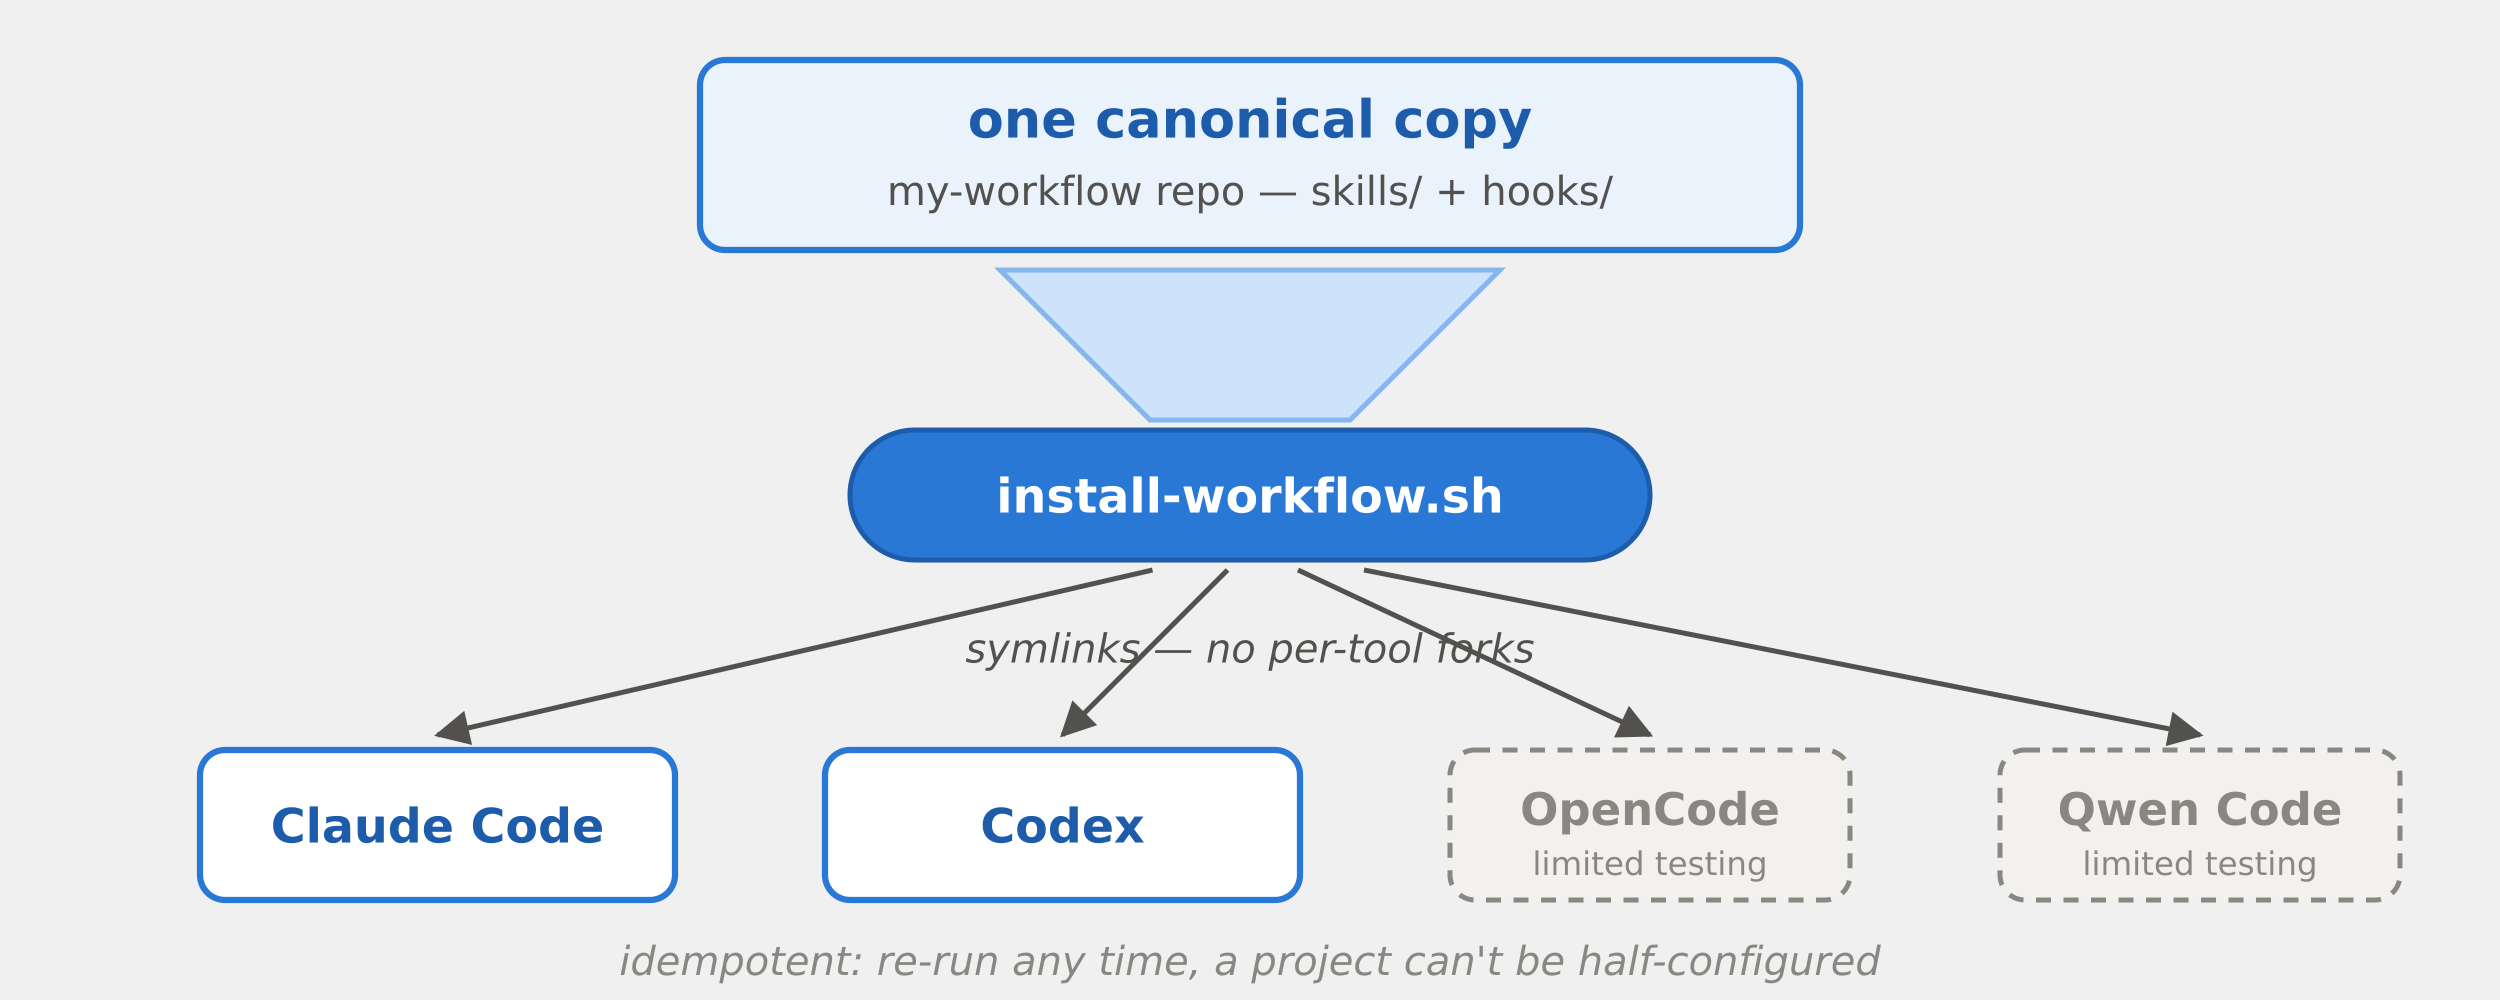
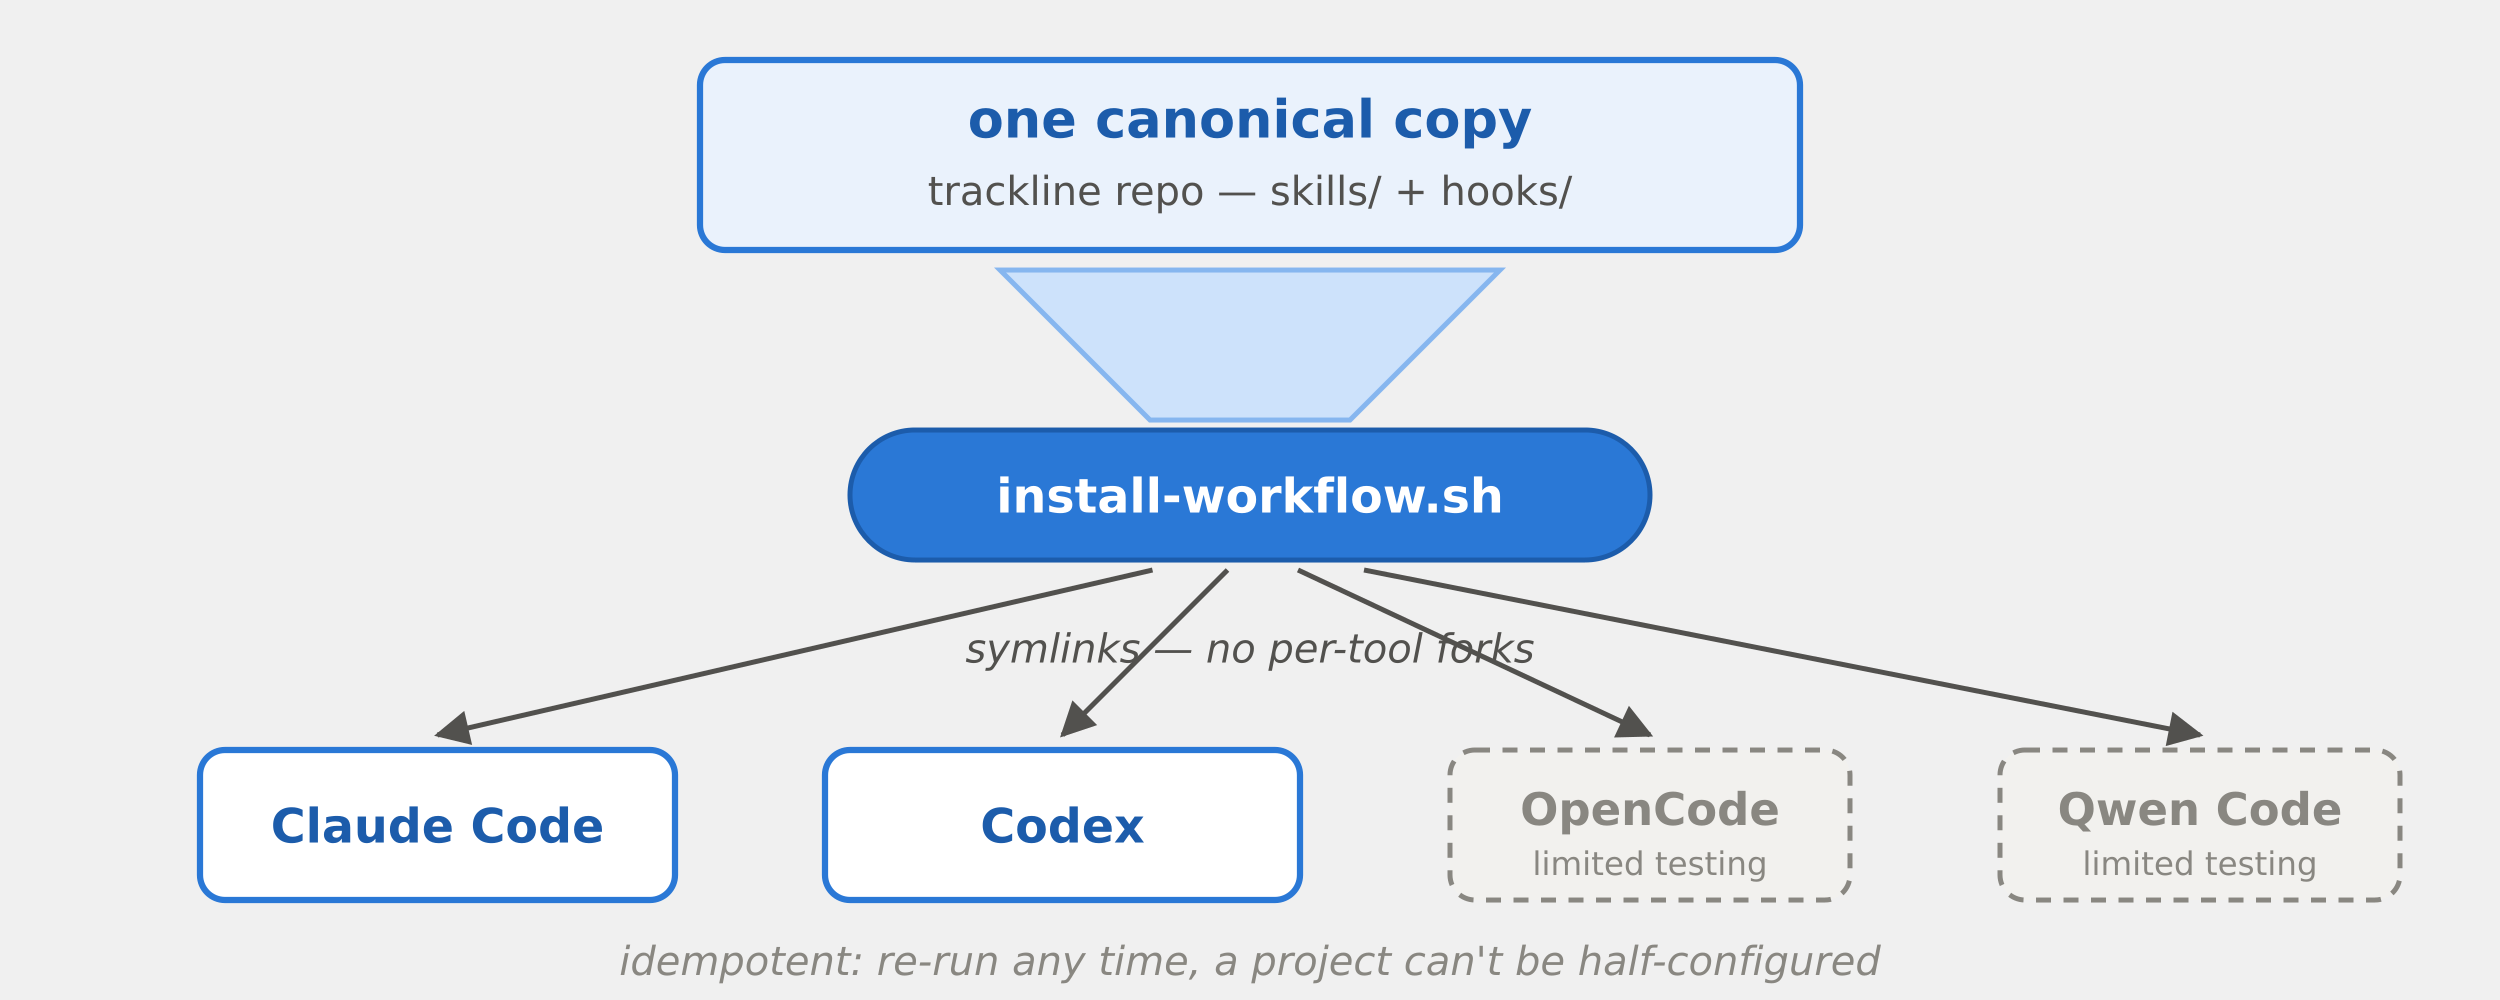
<svg xmlns="http://www.w3.org/2000/svg" viewBox="0 0 1000 400" font-family="'Segoe UI','DejaVu Sans',Helvetica,Arial,sans-serif">
  <defs>
    <marker id="ar-sec" viewBox="0 0 10 10" refX="9" refY="5" markerWidth="7" markerHeight="7" orient="auto-start-reverse">
      <path d="M0,0 L10,5 L0,10 z" fill="#52514e" />
    </marker>
    <marker id="ar-blue" viewBox="0 0 10 10" refX="9" refY="5" markerWidth="7" markerHeight="7" orient="auto-start-reverse">
      <path d="M0,0 L10,5 L0,10 z" fill="#2a78d6" />
    </marker>
    <marker id="ar-mut" viewBox="0 0 10 10" refX="9" refY="5" markerWidth="7" markerHeight="7" orient="auto-start-reverse">
      <path d="M0,0 L10,5 L0,10 z" fill="#898781" />
    </marker>
    <marker id="ar-dark" viewBox="0 0 10 10" refX="9" refY="5" markerWidth="7" markerHeight="7" orient="auto-start-reverse">
      <path d="M0,0 L10,5 L0,10 z" fill="#1c5cab" />
    </marker>
    <marker id="ar-crit" viewBox="0 0 10 10" refX="9" refY="5" markerWidth="7" markerHeight="7" orient="auto-start-reverse">
      <path d="M0,0 L10,5 L0,10 z" fill="#d03b3b" />
    </marker>
  </defs>
  <rect x="280" y="24" width="440" height="76" rx="10" fill="#eaf2fc" stroke="#2a78d6" stroke-width="2.5" />
  <text x="500" y="55" font-size="21" fill="#1c5cab" text-anchor="middle" font-weight="700">one canonical copy</text>
-   <text x="500" y="82" font-size="16" fill="#52514e" text-anchor="middle">my-workflow repo — skills/ + hooks/</text>
+   <text x="500" y="82" font-size="16" fill="#52514e" text-anchor="middle">trackline repo — skills/ + hooks/</text>
  <path d="M400,108 L600,108 L540,168 L460,168 Z" fill="#cde2fb" stroke="#86b6ef" stroke-width="2" />
  <rect x="340" y="172" width="320" height="52" rx="26" fill="#2a78d6" stroke="#1c5cab" stroke-width="2" />
  <text x="500" y="205" font-size="19" fill="#ffffff" text-anchor="middle" font-weight="700">install-workflow.sh</text>
  <rect x="80" y="300" width="190" height="60" rx="10" fill="#ffffff" stroke="#2a78d6" stroke-width="2.5" />
  <text x="175.0" y="337" font-size="19" fill="#1c5cab" text-anchor="middle" font-weight="700">Claude Code</text>
  <line x1="461.0" y1="228" x2="175.0" y2="294" stroke="#52514e" stroke-width="2" marker-end="url(#ar-sec)" />
  <rect x="330" y="300" width="190" height="60" rx="10" fill="#ffffff" stroke="#2a78d6" stroke-width="2.5" />
  <text x="425.0" y="337" font-size="19" fill="#1c5cab" text-anchor="middle" font-weight="700">Codex</text>
  <line x1="491.0" y1="228" x2="425.0" y2="294" stroke="#52514e" stroke-width="2" marker-end="url(#ar-sec)" />
  <rect x="580" y="300" width="160" height="60" rx="10" fill="#f2f1ee" stroke="#898781" stroke-width="2" stroke-dasharray="6 5" />
  <text x="660.0" y="330" font-size="18" fill="#898781" text-anchor="middle" font-weight="600">OpenCode</text>
  <text x="660.0" y="350" font-size="13" fill="#898781" text-anchor="middle">limited testing</text>
  <line x1="519.2" y1="228" x2="660.0" y2="294" stroke="#52514e" stroke-width="2" marker-end="url(#ar-sec)" />
  <rect x="800" y="300" width="160" height="60" rx="10" fill="#f2f1ee" stroke="#898781" stroke-width="2" stroke-dasharray="6 5" />
  <text x="880.0" y="330" font-size="18" fill="#898781" text-anchor="middle" font-weight="600">Qwen Code</text>
  <text x="880.0" y="350" font-size="13" fill="#898781" text-anchor="middle">limited testing</text>
  <line x1="545.6" y1="228" x2="880.0" y2="294" stroke="#52514e" stroke-width="2" marker-end="url(#ar-sec)" />
  <text x="500" y="265" font-size="16" fill="#52514e" text-anchor="middle" font-style="italic">symlinks — no per-tool forks</text>
  <text x="500" y="390" font-size="16" fill="#898781" text-anchor="middle" font-style="italic">idempotent: re-run any time, a project can't be half-configured</text>
</svg>
